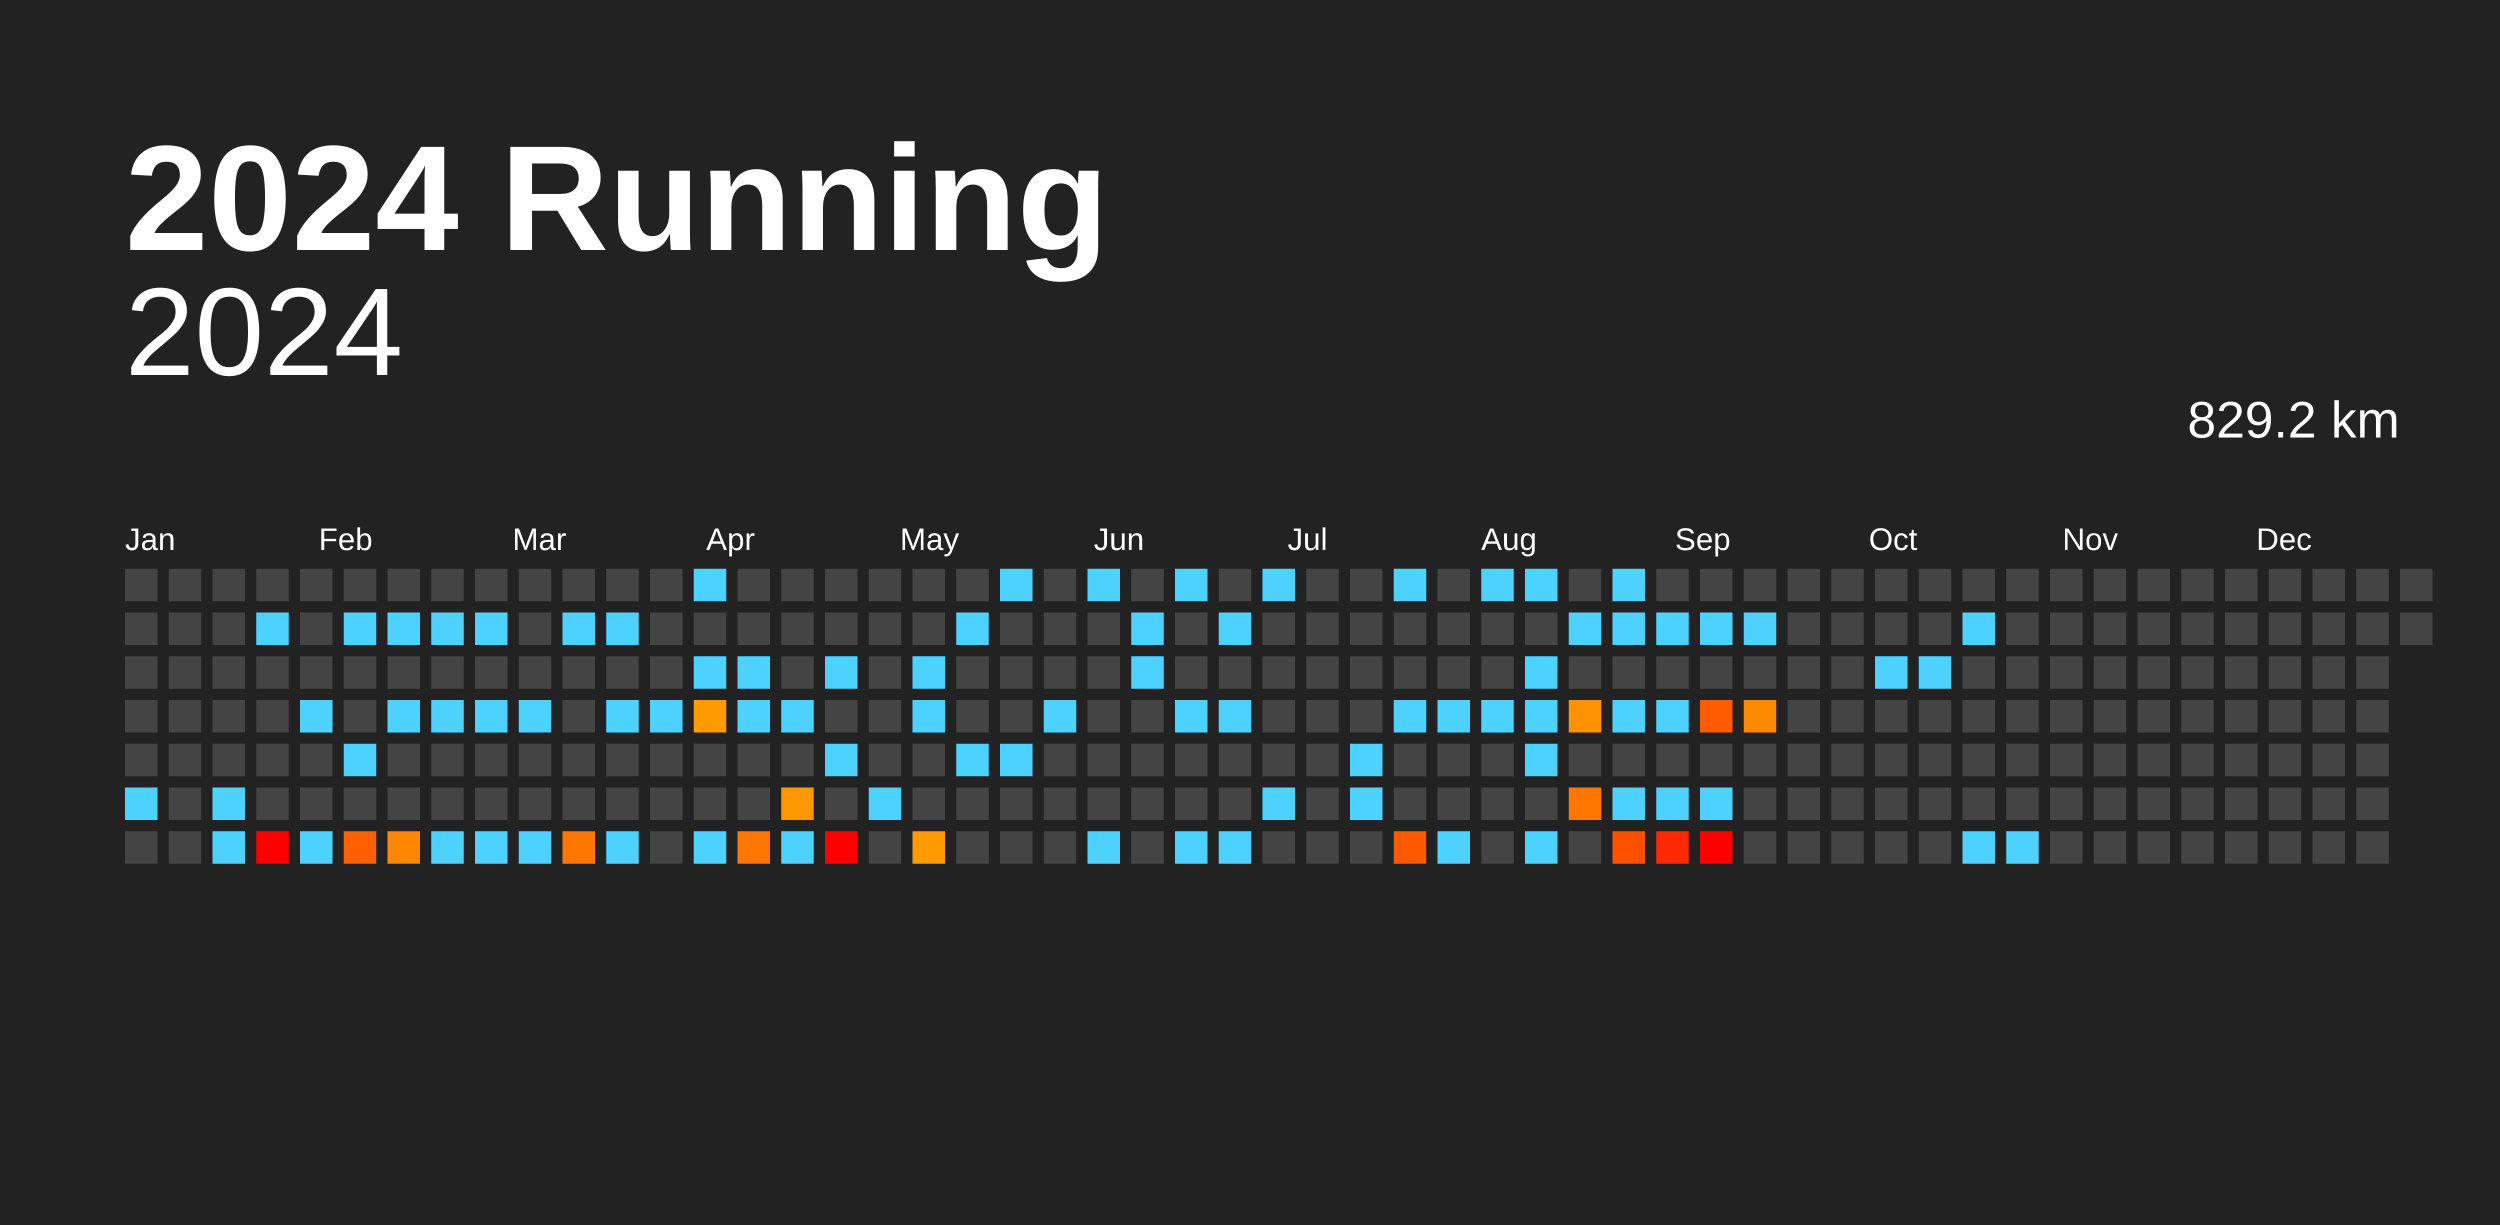
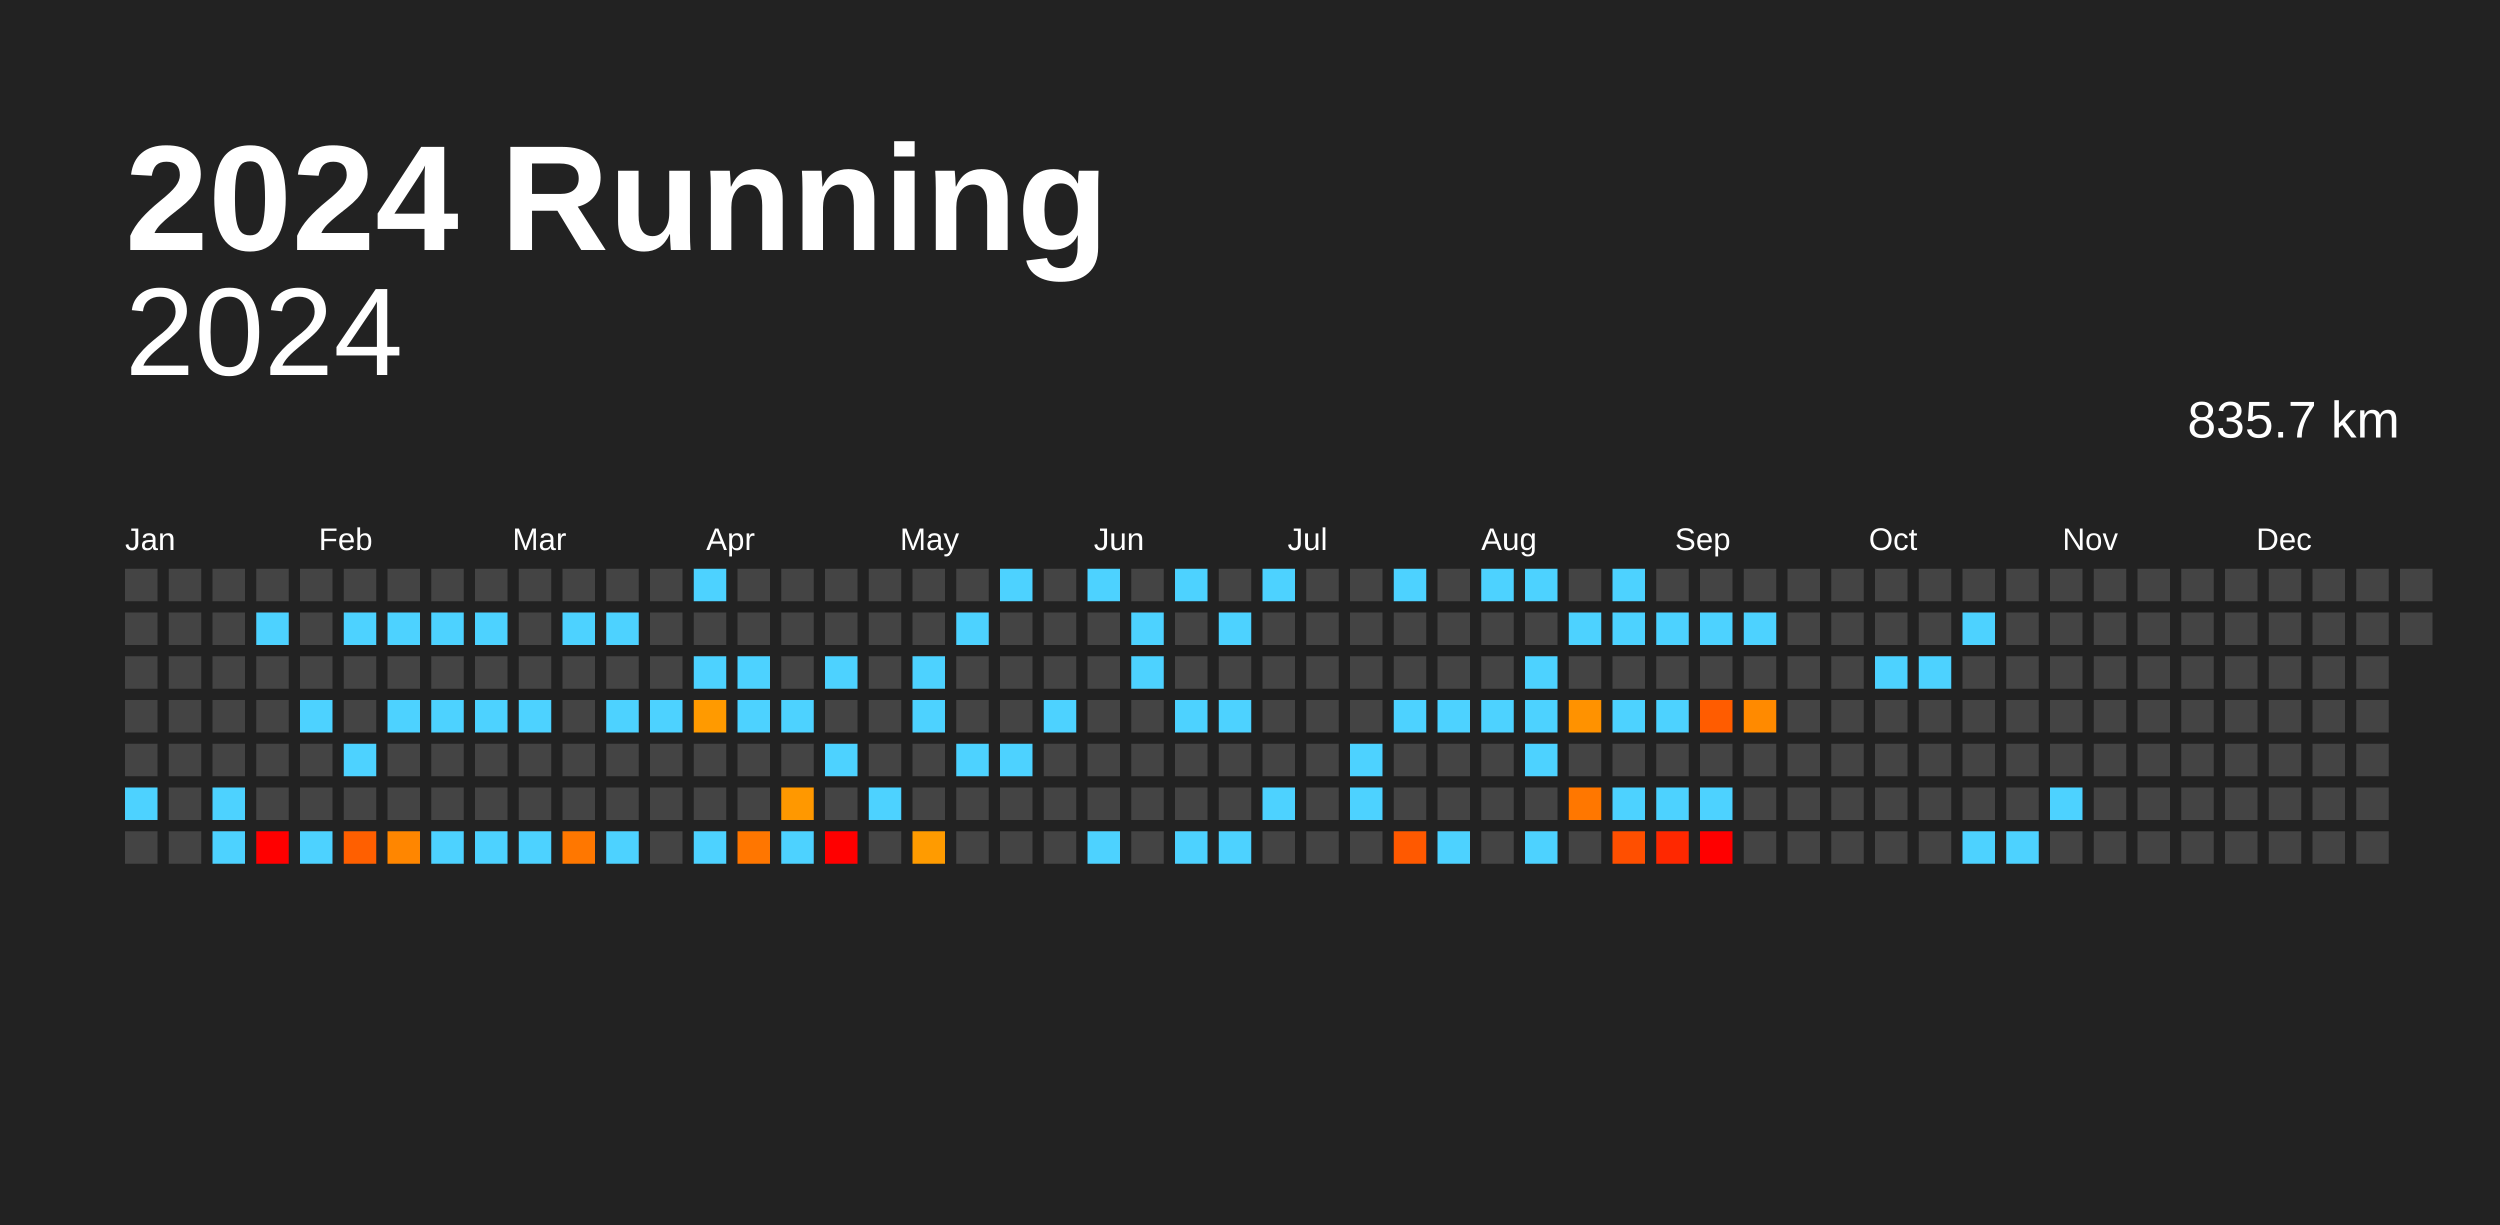
<svg xmlns="http://www.w3.org/2000/svg" baseProfile="full" height="98mm" version="1.1" viewBox="0,0,200,98" width="200mm">
  <defs />
  <rect fill="#222222" height="98" width="200" x="0" y="0" />
  <text fill="#FFFFFF" style="font-size:12px; font-family:Arial; font-weight:bold;" x="10" y="20">2024 Running</text>
  <text alignment-baseline="hanging" fill="#FFFFFF" style="font-size:10.0px; font-family:Arial;" x="10" y="30">2024</text>
-   <text alignment-baseline="hanging" fill="#FFFFFF" style="font-size:4.125px; font-family:Arial;" x="175" y="35">829.2 km</text>
+   <text alignment-baseline="hanging" fill="#FFFFFF" style="font-size:4.125px; font-family:Arial;" x="175" y="35">835.7 km</text>
  <text fill="#FFFFFF" style="font-size:2.5px; font-family:Arial" x="10.0" y="44">Jan</text>
  <text fill="#FFFFFF" style="font-size:2.5px; font-family:Arial" x="25.5" y="44">Feb</text>
  <text fill="#FFFFFF" style="font-size:2.5px; font-family:Arial" x="41.0" y="44">Mar</text>
  <text fill="#FFFFFF" style="font-size:2.5px; font-family:Arial" x="56.5" y="44">Apr</text>
  <text fill="#FFFFFF" style="font-size:2.5px; font-family:Arial" x="72.0" y="44">May</text>
  <text fill="#FFFFFF" style="font-size:2.5px; font-family:Arial" x="87.5" y="44">Jun</text>
  <text fill="#FFFFFF" style="font-size:2.5px; font-family:Arial" x="103.0" y="44">Jul</text>
  <text fill="#FFFFFF" style="font-size:2.5px; font-family:Arial" x="118.5" y="44">Aug</text>
  <text fill="#FFFFFF" style="font-size:2.5px; font-family:Arial" x="134.0" y="44">Sep</text>
  <text fill="#FFFFFF" style="font-size:2.5px; font-family:Arial" x="149.5" y="44">Oct</text>
  <text fill="#FFFFFF" style="font-size:2.5px; font-family:Arial" x="165.0" y="44">Nov</text>
  <text fill="#FFFFFF" style="font-size:2.5px; font-family:Arial" x="180.5" y="44">Dec</text>
  <rect fill="#444444" height="2.6" width="2.6" x="10.0" y="45.5" />
  <rect fill="#444444" height="2.6" width="2.6" x="10.0" y="49.0" />
  <rect fill="#444444" height="2.6" width="2.6" x="10.0" y="52.5" />
  <rect fill="#444444" height="2.6" width="2.6" x="10.0" y="56.0" />
  <rect fill="#444444" height="2.6" width="2.6" x="10.0" y="59.5" />
  <rect fill="#4dd2ff" height="2.6" width="2.6" x="10.0" y="63.0" />
  <rect fill="#444444" height="2.6" width="2.6" x="10.0" y="66.5" />
  <rect fill="#444444" height="2.6" width="2.6" x="13.5" y="45.5" />
  <rect fill="#444444" height="2.6" width="2.6" x="13.5" y="49.0" />
  <rect fill="#444444" height="2.6" width="2.6" x="13.5" y="52.5" />
  <rect fill="#444444" height="2.6" width="2.6" x="13.5" y="56.0" />
  <rect fill="#444444" height="2.6" width="2.6" x="13.5" y="59.5" />
  <rect fill="#444444" height="2.6" width="2.6" x="13.5" y="63.0" />
  <rect fill="#444444" height="2.6" width="2.6" x="13.5" y="66.5" />
  <rect fill="#444444" height="2.6" width="2.6" x="17.0" y="45.5" />
  <rect fill="#444444" height="2.6" width="2.6" x="17.0" y="49.0" />
  <rect fill="#444444" height="2.6" width="2.6" x="17.0" y="52.5" />
  <rect fill="#444444" height="2.6" width="2.6" x="17.0" y="56.0" />
  <rect fill="#444444" height="2.6" width="2.6" x="17.0" y="59.5" />
  <rect fill="#4dd2ff" height="2.6" width="2.6" x="17.0" y="63.0" />
  <rect fill="#4dd2ff" height="2.6" width="2.6" x="17.0" y="66.5" />
  <rect fill="#444444" height="2.6" width="2.6" x="20.5" y="45.5" />
  <rect fill="#4dd2ff" height="2.6" width="2.6" x="20.5" y="49.0" />
  <rect fill="#444444" height="2.6" width="2.6" x="20.5" y="52.5" />
  <rect fill="#444444" height="2.6" width="2.6" x="20.5" y="56.0" />
  <rect fill="#444444" height="2.6" width="2.6" x="20.5" y="59.5" />
  <rect fill="#444444" height="2.6" width="2.6" x="20.5" y="63.0" />
  <rect fill="red" height="2.6" width="2.6" x="20.5" y="66.5" />
  <rect fill="#444444" height="2.6" width="2.6" x="24.0" y="45.5" />
  <rect fill="#444444" height="2.6" width="2.6" x="24.0" y="49.0" />
  <rect fill="#444444" height="2.6" width="2.6" x="24.0" y="52.5" />
  <rect fill="#4dd2ff" height="2.6" width="2.6" x="24.0" y="56.0" />
  <rect fill="#444444" height="2.6" width="2.6" x="24.0" y="59.5" />
  <rect fill="#444444" height="2.6" width="2.6" x="24.0" y="63.0" />
  <rect fill="#4dd2ff" height="2.6" width="2.6" x="24.0" y="66.5" />
  <rect fill="#444444" height="2.6" width="2.6" x="27.5" y="45.5" />
  <rect fill="#4dd2ff" height="2.6" width="2.6" x="27.5" y="49.0" />
  <rect fill="#444444" height="2.6" width="2.6" x="27.5" y="52.5" />
  <rect fill="#444444" height="2.6" width="2.6" x="27.5" y="56.0" />
  <rect fill="#4dd2ff" height="2.6" width="2.6" x="27.5" y="59.5" />
  <rect fill="#444444" height="2.6" width="2.6" x="27.5" y="63.0" />
  <rect fill="#ff5f00" height="2.6" width="2.6" x="27.5" y="66.5" />
  <rect fill="#444444" height="2.6" width="2.6" x="31.0" y="45.5" />
  <rect fill="#4dd2ff" height="2.6" width="2.6" x="31.0" y="49.0" />
  <rect fill="#444444" height="2.6" width="2.6" x="31.0" y="52.5" />
  <rect fill="#4dd2ff" height="2.6" width="2.6" x="31.0" y="56.0" />
  <rect fill="#444444" height="2.6" width="2.6" x="31.0" y="59.5" />
  <rect fill="#444444" height="2.6" width="2.6" x="31.0" y="63.0" />
  <rect fill="#ff8600" height="2.6" width="2.6" x="31.0" y="66.5" />
  <rect fill="#444444" height="2.6" width="2.6" x="34.5" y="45.5" />
  <rect fill="#4dd2ff" height="2.6" width="2.6" x="34.5" y="49.0" />
  <rect fill="#444444" height="2.6" width="2.6" x="34.5" y="52.5" />
  <rect fill="#4dd2ff" height="2.6" width="2.6" x="34.5" y="56.0" />
  <rect fill="#444444" height="2.6" width="2.6" x="34.5" y="59.5" />
  <rect fill="#444444" height="2.6" width="2.6" x="34.5" y="63.0" />
  <rect fill="#4dd2ff" height="2.6" width="2.6" x="34.5" y="66.5" />
  <rect fill="#444444" height="2.6" width="2.6" x="38.0" y="45.5" />
  <rect fill="#4dd2ff" height="2.6" width="2.6" x="38.0" y="49.0" />
  <rect fill="#444444" height="2.6" width="2.6" x="38.0" y="52.5" />
  <rect fill="#4dd2ff" height="2.6" width="2.6" x="38.0" y="56.0" />
  <rect fill="#444444" height="2.6" width="2.6" x="38.0" y="59.5" />
  <rect fill="#444444" height="2.6" width="2.6" x="38.0" y="63.0" />
  <rect fill="#4dd2ff" height="2.6" width="2.6" x="38.0" y="66.5" />
  <rect fill="#444444" height="2.6" width="2.6" x="41.5" y="45.5" />
  <rect fill="#444444" height="2.6" width="2.6" x="41.5" y="49.0" />
  <rect fill="#444444" height="2.6" width="2.6" x="41.5" y="52.5" />
  <rect fill="#4dd2ff" height="2.6" width="2.6" x="41.5" y="56.0" />
  <rect fill="#444444" height="2.6" width="2.6" x="41.5" y="59.5" />
  <rect fill="#444444" height="2.6" width="2.6" x="41.5" y="63.0" />
  <rect fill="#4dd2ff" height="2.6" width="2.6" x="41.5" y="66.5" />
  <rect fill="#444444" height="2.6" width="2.6" x="45.0" y="45.5" />
  <rect fill="#4dd2ff" height="2.6" width="2.6" x="45.0" y="49.0" />
  <rect fill="#444444" height="2.6" width="2.6" x="45.0" y="52.5" />
  <rect fill="#444444" height="2.6" width="2.6" x="45.0" y="56.0" />
  <rect fill="#444444" height="2.6" width="2.6" x="45.0" y="59.5" />
  <rect fill="#444444" height="2.6" width="2.6" x="45.0" y="63.0" />
  <rect fill="#ff7700" height="2.6" width="2.6" x="45.0" y="66.5" />
  <rect fill="#444444" height="2.6" width="2.6" x="48.5" y="45.5" />
  <rect fill="#4dd2ff" height="2.6" width="2.6" x="48.5" y="49.0" />
  <rect fill="#444444" height="2.6" width="2.6" x="48.5" y="52.5" />
  <rect fill="#4dd2ff" height="2.6" width="2.6" x="48.5" y="56.0" />
  <rect fill="#444444" height="2.6" width="2.6" x="48.5" y="59.5" />
  <rect fill="#444444" height="2.6" width="2.6" x="48.5" y="63.0" />
  <rect fill="#4dd2ff" height="2.6" width="2.6" x="48.5" y="66.5" />
  <rect fill="#444444" height="2.6" width="2.6" x="52.0" y="45.5" />
  <rect fill="#444444" height="2.6" width="2.6" x="52.0" y="49.0" />
  <rect fill="#444444" height="2.6" width="2.6" x="52.0" y="52.5" />
  <rect fill="#4dd2ff" height="2.6" width="2.6" x="52.0" y="56.0" />
  <rect fill="#444444" height="2.6" width="2.6" x="52.0" y="59.5" />
  <rect fill="#444444" height="2.6" width="2.6" x="52.0" y="63.0" />
  <rect fill="#444444" height="2.6" width="2.6" x="52.0" y="66.5" />
  <rect fill="#4dd2ff" height="2.6" width="2.6" x="55.5" y="45.5" />
  <rect fill="#444444" height="2.6" width="2.6" x="55.5" y="49.0" />
  <rect fill="#4dd2ff" height="2.6" width="2.6" x="55.5" y="52.5" />
  <rect fill="#ff9a00" height="2.6" width="2.6" x="55.5" y="56.0" />
  <rect fill="#444444" height="2.6" width="2.6" x="55.5" y="59.5" />
  <rect fill="#444444" height="2.6" width="2.6" x="55.5" y="63.0" />
  <rect fill="#4dd2ff" height="2.6" width="2.6" x="55.5" y="66.5" />
  <rect fill="#444444" height="2.6" width="2.6" x="59.0" y="45.5" />
  <rect fill="#444444" height="2.6" width="2.6" x="59.0" y="49.0" />
  <rect fill="#4dd2ff" height="2.6" width="2.6" x="59.0" y="52.5" />
  <rect fill="#4dd2ff" height="2.6" width="2.6" x="59.0" y="56.0" />
  <rect fill="#444444" height="2.6" width="2.6" x="59.0" y="59.5" />
  <rect fill="#444444" height="2.6" width="2.6" x="59.0" y="63.0" />
  <rect fill="#ff7600" height="2.6" width="2.6" x="59.0" y="66.5" />
  <rect fill="#444444" height="2.6" width="2.6" x="62.5" y="45.5" />
  <rect fill="#444444" height="2.6" width="2.6" x="62.5" y="49.0" />
  <rect fill="#444444" height="2.6" width="2.6" x="62.5" y="52.5" />
  <rect fill="#4dd2ff" height="2.6" width="2.6" x="62.5" y="56.0" />
  <rect fill="#444444" height="2.6" width="2.6" x="62.5" y="59.5" />
  <rect fill="#ff9800" height="2.6" width="2.6" x="62.5" y="63.0" />
  <rect fill="#4dd2ff" height="2.6" width="2.6" x="62.5" y="66.5" />
  <rect fill="#444444" height="2.6" width="2.6" x="66.0" y="45.5" />
  <rect fill="#444444" height="2.6" width="2.6" x="66.0" y="49.0" />
  <rect fill="#4dd2ff" height="2.6" width="2.6" x="66.0" y="52.5" />
  <rect fill="#444444" height="2.6" width="2.6" x="66.0" y="56.0" />
  <rect fill="#4dd2ff" height="2.6" width="2.6" x="66.0" y="59.5" />
  <rect fill="#444444" height="2.6" width="2.6" x="66.0" y="63.0" />
  <rect fill="red" height="2.6" width="2.6" x="66.0" y="66.5" />
  <rect fill="#444444" height="2.6" width="2.6" x="69.5" y="45.5" />
  <rect fill="#444444" height="2.6" width="2.6" x="69.5" y="49.0" />
  <rect fill="#444444" height="2.6" width="2.6" x="69.5" y="52.5" />
  <rect fill="#444444" height="2.6" width="2.6" x="69.5" y="56.0" />
  <rect fill="#444444" height="2.6" width="2.6" x="69.5" y="59.5" />
  <rect fill="#4dd2ff" height="2.6" width="2.6" x="69.5" y="63.0" />
  <rect fill="#444444" height="2.6" width="2.6" x="69.5" y="66.5" />
  <rect fill="#444444" height="2.6" width="2.6" x="73.0" y="45.5" />
  <rect fill="#444444" height="2.6" width="2.6" x="73.0" y="49.0" />
  <rect fill="#4dd2ff" height="2.6" width="2.6" x="73.0" y="52.5" />
  <rect fill="#4dd2ff" height="2.6" width="2.6" x="73.0" y="56.0" />
  <rect fill="#444444" height="2.6" width="2.6" x="73.0" y="59.5" />
  <rect fill="#444444" height="2.6" width="2.6" x="73.0" y="63.0" />
  <rect fill="#ff9b00" height="2.6" width="2.6" x="73.0" y="66.5" />
  <rect fill="#444444" height="2.6" width="2.6" x="76.5" y="45.5" />
  <rect fill="#4dd2ff" height="2.6" width="2.6" x="76.5" y="49.0" />
  <rect fill="#444444" height="2.6" width="2.6" x="76.5" y="52.5" />
  <rect fill="#444444" height="2.6" width="2.6" x="76.5" y="56.0" />
  <rect fill="#4dd2ff" height="2.6" width="2.6" x="76.5" y="59.5" />
  <rect fill="#444444" height="2.6" width="2.6" x="76.5" y="63.0" />
  <rect fill="#444444" height="2.6" width="2.6" x="76.5" y="66.5" />
  <rect fill="#4dd2ff" height="2.6" width="2.6" x="80.0" y="45.5" />
  <rect fill="#444444" height="2.6" width="2.6" x="80.0" y="49.0" />
  <rect fill="#444444" height="2.6" width="2.6" x="80.0" y="52.5" />
  <rect fill="#444444" height="2.6" width="2.6" x="80.0" y="56.0" />
  <rect fill="#4dd2ff" height="2.6" width="2.6" x="80.0" y="59.5" />
  <rect fill="#444444" height="2.6" width="2.6" x="80.0" y="63.0" />
  <rect fill="#444444" height="2.6" width="2.6" x="80.0" y="66.5" />
  <rect fill="#444444" height="2.6" width="2.6" x="83.5" y="45.5" />
  <rect fill="#444444" height="2.6" width="2.6" x="83.5" y="49.0" />
  <rect fill="#444444" height="2.6" width="2.6" x="83.5" y="52.5" />
  <rect fill="#4dd2ff" height="2.6" width="2.6" x="83.5" y="56.0" />
  <rect fill="#444444" height="2.6" width="2.6" x="83.5" y="59.5" />
  <rect fill="#444444" height="2.6" width="2.6" x="83.5" y="63.0" />
  <rect fill="#444444" height="2.6" width="2.6" x="83.5" y="66.5" />
  <rect fill="#4dd2ff" height="2.6" width="2.6" x="87.0" y="45.5" />
  <rect fill="#444444" height="2.6" width="2.6" x="87.0" y="49.0" />
  <rect fill="#444444" height="2.6" width="2.6" x="87.0" y="52.5" />
  <rect fill="#444444" height="2.6" width="2.6" x="87.0" y="56.0" />
  <rect fill="#444444" height="2.6" width="2.6" x="87.0" y="59.5" />
  <rect fill="#444444" height="2.6" width="2.6" x="87.0" y="63.0" />
  <rect fill="#4dd2ff" height="2.6" width="2.6" x="87.0" y="66.5" />
  <rect fill="#444444" height="2.6" width="2.6" x="90.5" y="45.5" />
  <rect fill="#4dd2ff" height="2.6" width="2.6" x="90.5" y="49.0" />
  <rect fill="#4dd2ff" height="2.6" width="2.6" x="90.5" y="52.5" />
  <rect fill="#444444" height="2.6" width="2.6" x="90.5" y="56.0" />
  <rect fill="#444444" height="2.6" width="2.6" x="90.5" y="59.5" />
  <rect fill="#444444" height="2.6" width="2.6" x="90.5" y="63.0" />
  <rect fill="#444444" height="2.6" width="2.6" x="90.5" y="66.5" />
  <rect fill="#4dd2ff" height="2.6" width="2.6" x="94.0" y="45.5" />
  <rect fill="#444444" height="2.6" width="2.6" x="94.0" y="49.0" />
  <rect fill="#444444" height="2.6" width="2.6" x="94.0" y="52.5" />
  <rect fill="#4dd2ff" height="2.6" width="2.6" x="94.0" y="56.0" />
  <rect fill="#444444" height="2.6" width="2.6" x="94.0" y="59.5" />
  <rect fill="#444444" height="2.6" width="2.6" x="94.0" y="63.0" />
  <rect fill="#4dd2ff" height="2.6" width="2.6" x="94.0" y="66.5" />
  <rect fill="#444444" height="2.6" width="2.6" x="97.5" y="45.5" />
  <rect fill="#4dd2ff" height="2.6" width="2.6" x="97.5" y="49.0" />
  <rect fill="#444444" height="2.6" width="2.6" x="97.5" y="52.5" />
  <rect fill="#4dd2ff" height="2.6" width="2.6" x="97.5" y="56.0" />
  <rect fill="#444444" height="2.6" width="2.6" x="97.5" y="59.5" />
  <rect fill="#444444" height="2.6" width="2.6" x="97.5" y="63.0" />
  <rect fill="#4dd2ff" height="2.6" width="2.6" x="97.5" y="66.5" />
  <rect fill="#4dd2ff" height="2.6" width="2.6" x="101.0" y="45.5" />
  <rect fill="#444444" height="2.6" width="2.6" x="101.0" y="49.0" />
  <rect fill="#444444" height="2.6" width="2.6" x="101.0" y="52.5" />
  <rect fill="#444444" height="2.6" width="2.6" x="101.0" y="56.0" />
  <rect fill="#444444" height="2.6" width="2.6" x="101.0" y="59.5" />
  <rect fill="#4dd2ff" height="2.6" width="2.6" x="101.0" y="63.0" />
  <rect fill="#444444" height="2.6" width="2.6" x="101.0" y="66.5" />
  <rect fill="#444444" height="2.6" width="2.6" x="104.5" y="45.5" />
  <rect fill="#444444" height="2.6" width="2.6" x="104.5" y="49.0" />
  <rect fill="#444444" height="2.6" width="2.6" x="104.5" y="52.5" />
  <rect fill="#444444" height="2.6" width="2.6" x="104.5" y="56.0" />
  <rect fill="#444444" height="2.6" width="2.6" x="104.5" y="59.5" />
  <rect fill="#444444" height="2.6" width="2.6" x="104.5" y="63.0" />
  <rect fill="#444444" height="2.6" width="2.6" x="104.5" y="66.5" />
  <rect fill="#444444" height="2.6" width="2.6" x="108.0" y="45.5" />
  <rect fill="#444444" height="2.6" width="2.6" x="108.0" y="49.0" />
  <rect fill="#444444" height="2.6" width="2.6" x="108.0" y="52.5" />
  <rect fill="#444444" height="2.6" width="2.6" x="108.0" y="56.0" />
  <rect fill="#4dd2ff" height="2.6" width="2.6" x="108.0" y="59.5" />
  <rect fill="#4dd2ff" height="2.6" width="2.6" x="108.0" y="63.0" />
  <rect fill="#444444" height="2.6" width="2.6" x="108.0" y="66.5" />
  <rect fill="#4dd2ff" height="2.6" width="2.6" x="111.5" y="45.5" />
  <rect fill="#444444" height="2.6" width="2.6" x="111.5" y="49.0" />
  <rect fill="#444444" height="2.6" width="2.6" x="111.5" y="52.5" />
  <rect fill="#4dd2ff" height="2.6" width="2.6" x="111.5" y="56.0" />
  <rect fill="#444444" height="2.6" width="2.6" x="111.5" y="59.5" />
  <rect fill="#444444" height="2.6" width="2.6" x="111.5" y="63.0" />
  <rect fill="#ff5900" height="2.6" width="2.6" x="111.5" y="66.5" />
  <rect fill="#444444" height="2.6" width="2.6" x="115.0" y="45.5" />
  <rect fill="#444444" height="2.6" width="2.6" x="115.0" y="49.0" />
  <rect fill="#444444" height="2.6" width="2.6" x="115.0" y="52.5" />
  <rect fill="#4dd2ff" height="2.6" width="2.6" x="115.0" y="56.0" />
  <rect fill="#444444" height="2.6" width="2.6" x="115.0" y="59.5" />
  <rect fill="#444444" height="2.6" width="2.6" x="115.0" y="63.0" />
  <rect fill="#4dd2ff" height="2.6" width="2.6" x="115.0" y="66.5" />
  <rect fill="#4dd2ff" height="2.6" width="2.6" x="118.5" y="45.5" />
  <rect fill="#444444" height="2.6" width="2.6" x="118.5" y="49.0" />
  <rect fill="#444444" height="2.6" width="2.6" x="118.5" y="52.5" />
  <rect fill="#4dd2ff" height="2.6" width="2.6" x="118.5" y="56.0" />
  <rect fill="#444444" height="2.6" width="2.6" x="118.5" y="59.5" />
  <rect fill="#444444" height="2.6" width="2.6" x="118.5" y="63.0" />
  <rect fill="#444444" height="2.6" width="2.6" x="118.5" y="66.5" />
  <rect fill="#4dd2ff" height="2.6" width="2.6" x="122.0" y="45.5" />
  <rect fill="#444444" height="2.6" width="2.6" x="122.0" y="49.0" />
  <rect fill="#4dd2ff" height="2.6" width="2.6" x="122.0" y="52.5" />
  <rect fill="#4dd2ff" height="2.6" width="2.6" x="122.0" y="56.0" />
  <rect fill="#4dd2ff" height="2.6" width="2.6" x="122.0" y="59.5" />
  <rect fill="#444444" height="2.6" width="2.6" x="122.0" y="63.0" />
  <rect fill="#4dd2ff" height="2.6" width="2.6" x="122.0" y="66.5" />
  <rect fill="#444444" height="2.6" width="2.6" x="125.5" y="45.5" />
  <rect fill="#4dd2ff" height="2.6" width="2.6" x="125.5" y="49.0" />
  <rect fill="#444444" height="2.6" width="2.6" x="125.5" y="52.5" />
  <rect fill="#ff9200" height="2.6" width="2.6" x="125.5" y="56.0" />
  <rect fill="#444444" height="2.6" width="2.6" x="125.5" y="59.5" />
  <rect fill="#ff7700" height="2.6" width="2.6" x="125.5" y="63.0" />
  <rect fill="#444444" height="2.6" width="2.6" x="125.5" y="66.5" />
  <rect fill="#4dd2ff" height="2.6" width="2.6" x="129.0" y="45.5" />
  <rect fill="#4dd2ff" height="2.6" width="2.6" x="129.0" y="49.0" />
  <rect fill="#444444" height="2.6" width="2.6" x="129.0" y="52.5" />
  <rect fill="#4dd2ff" height="2.6" width="2.6" x="129.0" y="56.0" />
  <rect fill="#444444" height="2.6" width="2.6" x="129.0" y="59.5" />
  <rect fill="#4dd2ff" height="2.6" width="2.6" x="129.0" y="63.0" />
  <rect fill="#ff4f00" height="2.6" width="2.6" x="129.0" y="66.5" />
  <rect fill="#444444" height="2.6" width="2.6" x="132.5" y="45.5" />
  <rect fill="#4dd2ff" height="2.6" width="2.6" x="132.5" y="49.0" />
  <rect fill="#444444" height="2.6" width="2.6" x="132.5" y="52.5" />
  <rect fill="#4dd2ff" height="2.6" width="2.6" x="132.5" y="56.0" />
  <rect fill="#444444" height="2.6" width="2.6" x="132.5" y="59.5" />
  <rect fill="#4dd2ff" height="2.6" width="2.6" x="132.5" y="63.0" />
  <rect fill="#ff2800" height="2.6" width="2.6" x="132.5" y="66.5" />
  <rect fill="#444444" height="2.6" width="2.6" x="136.0" y="45.5" />
  <rect fill="#4dd2ff" height="2.6" width="2.6" x="136.0" y="49.0" />
  <rect fill="#444444" height="2.6" width="2.6" x="136.0" y="52.5" />
  <rect fill="#ff5c00" height="2.6" width="2.6" x="136.0" y="56.0" />
  <rect fill="#444444" height="2.6" width="2.6" x="136.0" y="59.5" />
  <rect fill="#4dd2ff" height="2.6" width="2.6" x="136.0" y="63.0" />
  <rect fill="red" height="2.6" width="2.6" x="136.0" y="66.5" />
  <rect fill="#444444" height="2.6" width="2.6" x="139.5" y="45.5" />
  <rect fill="#4dd2ff" height="2.6" width="2.6" x="139.5" y="49.0" />
  <rect fill="#444444" height="2.6" width="2.6" x="139.5" y="52.5" />
  <rect fill="#ff8a00" height="2.6" width="2.6" x="139.5" y="56.0" />
  <rect fill="#444444" height="2.6" width="2.6" x="139.5" y="59.5" />
  <rect fill="#444444" height="2.6" width="2.6" x="139.5" y="63.0" />
  <rect fill="#444444" height="2.6" width="2.6" x="139.5" y="66.5" />
  <rect fill="#444444" height="2.6" width="2.6" x="143.0" y="45.5" />
  <rect fill="#444444" height="2.6" width="2.6" x="143.0" y="49.0" />
  <rect fill="#444444" height="2.6" width="2.6" x="143.0" y="52.5" />
  <rect fill="#444444" height="2.6" width="2.6" x="143.0" y="56.0" />
  <rect fill="#444444" height="2.6" width="2.6" x="143.0" y="59.5" />
  <rect fill="#444444" height="2.6" width="2.6" x="143.0" y="63.0" />
  <rect fill="#444444" height="2.6" width="2.6" x="143.0" y="66.5" />
  <rect fill="#444444" height="2.6" width="2.6" x="146.5" y="45.5" />
  <rect fill="#444444" height="2.6" width="2.6" x="146.5" y="49.0" />
  <rect fill="#444444" height="2.6" width="2.6" x="146.5" y="52.5" />
  <rect fill="#444444" height="2.6" width="2.6" x="146.5" y="56.0" />
  <rect fill="#444444" height="2.6" width="2.6" x="146.5" y="59.5" />
  <rect fill="#444444" height="2.6" width="2.6" x="146.5" y="63.0" />
  <rect fill="#444444" height="2.6" width="2.6" x="146.5" y="66.5" />
  <rect fill="#444444" height="2.6" width="2.6" x="150.0" y="45.5" />
  <rect fill="#444444" height="2.6" width="2.6" x="150.0" y="49.0" />
  <rect fill="#4dd2ff" height="2.6" width="2.6" x="150.0" y="52.5" />
  <rect fill="#444444" height="2.6" width="2.6" x="150.0" y="56.0" />
  <rect fill="#444444" height="2.6" width="2.6" x="150.0" y="59.5" />
  <rect fill="#444444" height="2.6" width="2.6" x="150.0" y="63.0" />
  <rect fill="#444444" height="2.6" width="2.6" x="150.0" y="66.5" />
  <rect fill="#444444" height="2.6" width="2.6" x="153.5" y="45.5" />
  <rect fill="#444444" height="2.6" width="2.6" x="153.5" y="49.0" />
  <rect fill="#4dd2ff" height="2.6" width="2.6" x="153.5" y="52.5" />
  <rect fill="#444444" height="2.6" width="2.6" x="153.5" y="56.0" />
  <rect fill="#444444" height="2.6" width="2.6" x="153.5" y="59.5" />
  <rect fill="#444444" height="2.6" width="2.6" x="153.5" y="63.0" />
  <rect fill="#444444" height="2.6" width="2.6" x="153.5" y="66.5" />
  <rect fill="#444444" height="2.6" width="2.6" x="157.0" y="45.5" />
  <rect fill="#4dd2ff" height="2.6" width="2.6" x="157.0" y="49.0" />
  <rect fill="#444444" height="2.6" width="2.6" x="157.0" y="52.5" />
  <rect fill="#444444" height="2.6" width="2.6" x="157.0" y="56.0" />
  <rect fill="#444444" height="2.6" width="2.6" x="157.0" y="59.5" />
  <rect fill="#444444" height="2.6" width="2.6" x="157.0" y="63.0" />
  <rect fill="#4dd2ff" height="2.6" width="2.6" x="157.0" y="66.5" />
  <rect fill="#444444" height="2.6" width="2.6" x="160.5" y="45.5" />
  <rect fill="#444444" height="2.6" width="2.6" x="160.5" y="49.0" />
  <rect fill="#444444" height="2.6" width="2.6" x="160.5" y="52.5" />
  <rect fill="#444444" height="2.6" width="2.6" x="160.5" y="56.0" />
  <rect fill="#444444" height="2.6" width="2.6" x="160.5" y="59.5" />
  <rect fill="#444444" height="2.6" width="2.6" x="160.5" y="63.0" />
  <rect fill="#4dd2ff" height="2.6" width="2.6" x="160.5" y="66.5" />
  <rect fill="#444444" height="2.6" width="2.6" x="164.0" y="45.5" />
  <rect fill="#444444" height="2.6" width="2.6" x="164.0" y="49.0" />
  <rect fill="#444444" height="2.6" width="2.6" x="164.0" y="52.5" />
  <rect fill="#444444" height="2.6" width="2.6" x="164.0" y="56.0" />
  <rect fill="#444444" height="2.6" width="2.6" x="164.0" y="59.5" />
-   <rect fill="#444444" height="2.6" width="2.6" x="164.0" y="63.0" />
+   <rect fill="#4dd2ff" height="2.6" width="2.6" x="164.0" y="63.0" />
  <rect fill="#444444" height="2.6" width="2.6" x="164.0" y="66.5" />
  <rect fill="#444444" height="2.6" width="2.6" x="167.5" y="45.5" />
  <rect fill="#444444" height="2.6" width="2.6" x="167.5" y="49.0" />
  <rect fill="#444444" height="2.6" width="2.6" x="167.5" y="52.5" />
  <rect fill="#444444" height="2.6" width="2.6" x="167.5" y="56.0" />
  <rect fill="#444444" height="2.6" width="2.6" x="167.5" y="59.5" />
  <rect fill="#444444" height="2.6" width="2.6" x="167.5" y="63.0" />
  <rect fill="#444444" height="2.6" width="2.6" x="167.5" y="66.5" />
  <rect fill="#444444" height="2.6" width="2.6" x="171.0" y="45.5" />
  <rect fill="#444444" height="2.6" width="2.6" x="171.0" y="49.0" />
  <rect fill="#444444" height="2.6" width="2.6" x="171.0" y="52.5" />
  <rect fill="#444444" height="2.6" width="2.6" x="171.0" y="56.0" />
  <rect fill="#444444" height="2.6" width="2.6" x="171.0" y="59.5" />
  <rect fill="#444444" height="2.6" width="2.6" x="171.0" y="63.0" />
  <rect fill="#444444" height="2.6" width="2.6" x="171.0" y="66.5" />
  <rect fill="#444444" height="2.6" width="2.6" x="174.5" y="45.5" />
  <rect fill="#444444" height="2.6" width="2.6" x="174.5" y="49.0" />
  <rect fill="#444444" height="2.6" width="2.6" x="174.5" y="52.5" />
  <rect fill="#444444" height="2.6" width="2.6" x="174.5" y="56.0" />
  <rect fill="#444444" height="2.6" width="2.6" x="174.5" y="59.5" />
  <rect fill="#444444" height="2.6" width="2.6" x="174.5" y="63.0" />
  <rect fill="#444444" height="2.6" width="2.6" x="174.5" y="66.5" />
  <rect fill="#444444" height="2.6" width="2.6" x="178.0" y="45.5" />
  <rect fill="#444444" height="2.6" width="2.6" x="178.0" y="49.0" />
  <rect fill="#444444" height="2.6" width="2.6" x="178.0" y="52.5" />
  <rect fill="#444444" height="2.6" width="2.6" x="178.0" y="56.0" />
  <rect fill="#444444" height="2.6" width="2.6" x="178.0" y="59.5" />
  <rect fill="#444444" height="2.6" width="2.6" x="178.0" y="63.0" />
  <rect fill="#444444" height="2.6" width="2.6" x="178.0" y="66.5" />
  <rect fill="#444444" height="2.6" width="2.6" x="181.5" y="45.5" />
  <rect fill="#444444" height="2.6" width="2.6" x="181.5" y="49.0" />
  <rect fill="#444444" height="2.6" width="2.6" x="181.5" y="52.5" />
  <rect fill="#444444" height="2.6" width="2.6" x="181.5" y="56.0" />
  <rect fill="#444444" height="2.6" width="2.6" x="181.5" y="59.5" />
  <rect fill="#444444" height="2.6" width="2.6" x="181.5" y="63.0" />
  <rect fill="#444444" height="2.6" width="2.6" x="181.5" y="66.5" />
  <rect fill="#444444" height="2.6" width="2.6" x="185.0" y="45.5" />
  <rect fill="#444444" height="2.6" width="2.6" x="185.0" y="49.0" />
  <rect fill="#444444" height="2.6" width="2.6" x="185.0" y="52.5" />
  <rect fill="#444444" height="2.6" width="2.6" x="185.0" y="56.0" />
  <rect fill="#444444" height="2.6" width="2.6" x="185.0" y="59.5" />
  <rect fill="#444444" height="2.6" width="2.6" x="185.0" y="63.0" />
  <rect fill="#444444" height="2.6" width="2.6" x="185.0" y="66.5" />
  <rect fill="#444444" height="2.6" width="2.6" x="188.5" y="45.5" />
  <rect fill="#444444" height="2.6" width="2.6" x="188.5" y="49.0" />
  <rect fill="#444444" height="2.6" width="2.6" x="188.5" y="52.5" />
  <rect fill="#444444" height="2.6" width="2.6" x="188.5" y="56.0" />
  <rect fill="#444444" height="2.6" width="2.6" x="188.5" y="59.5" />
  <rect fill="#444444" height="2.6" width="2.6" x="188.5" y="63.0" />
  <rect fill="#444444" height="2.6" width="2.6" x="188.5" y="66.5" />
  <rect fill="#444444" height="2.6" width="2.6" x="192.0" y="45.5" />
  <rect fill="#444444" height="2.6" width="2.6" x="192.0" y="49.0" />
</svg>
